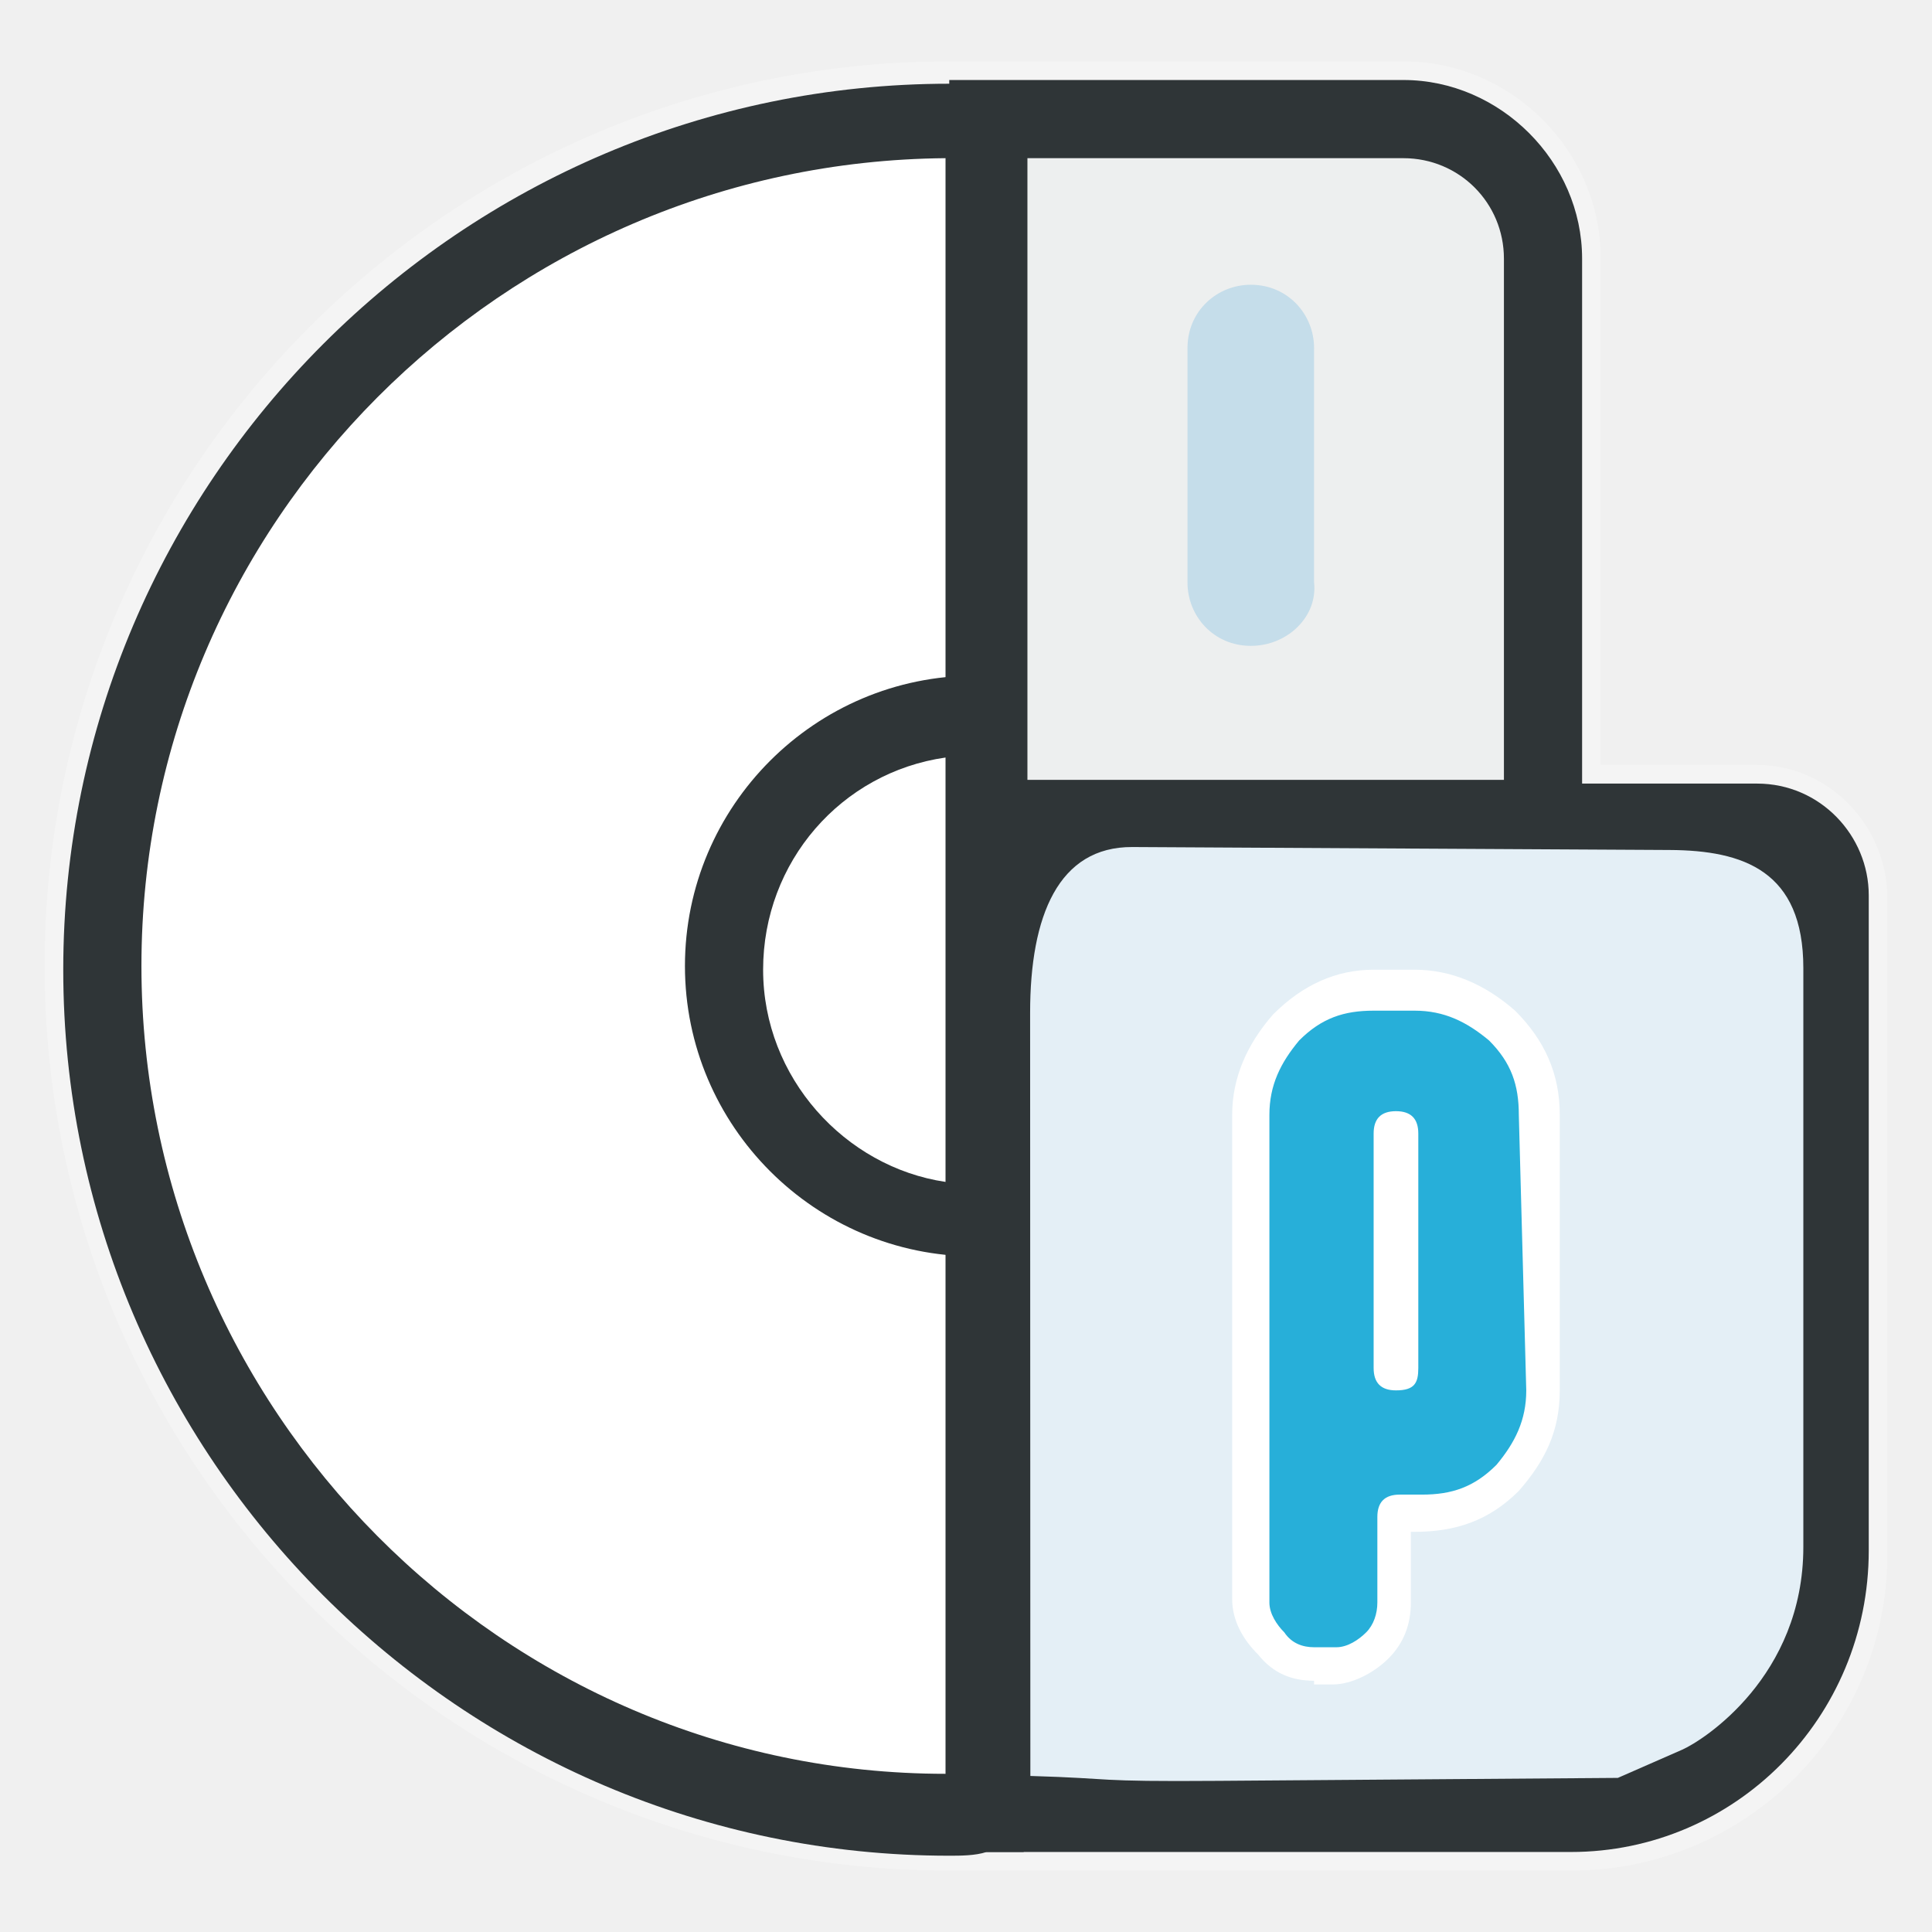
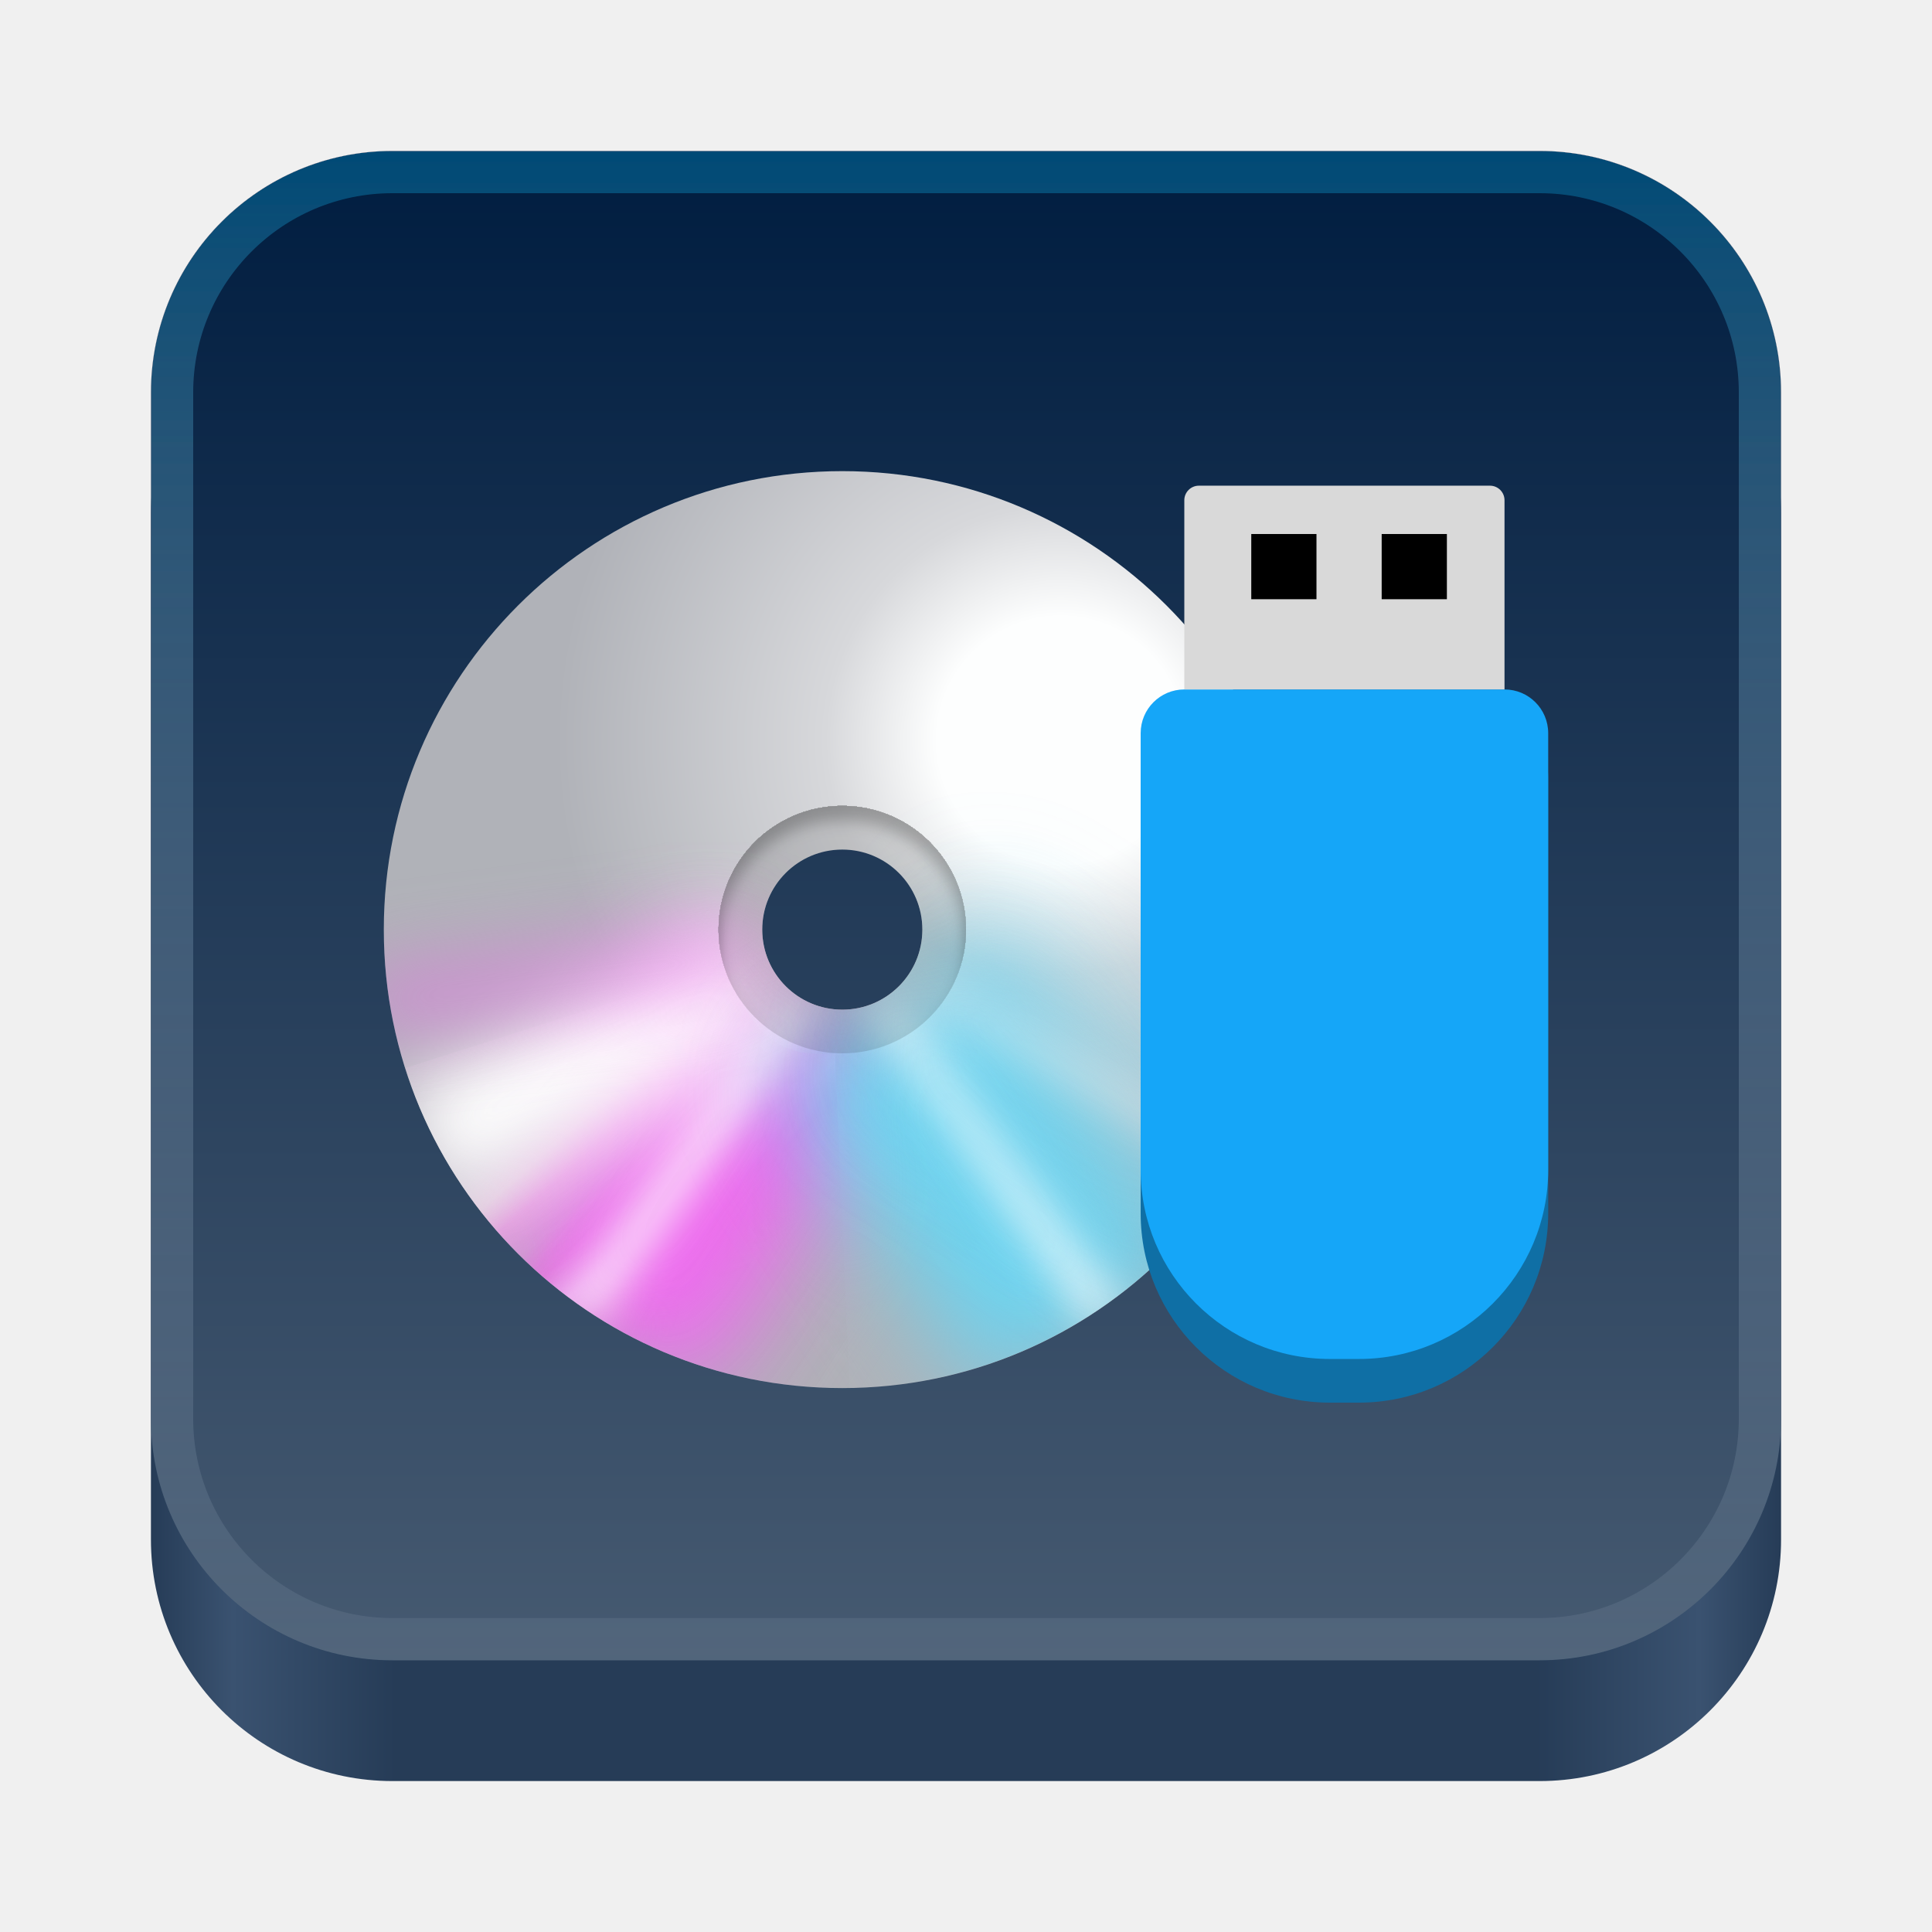
- <svg xmlns="http://www.w3.org/2000/svg" version="1.1" id="Layer_1" x="0px" y="0px" viewBox="0 0 64 64" style="enable-background:new 0 0 64 64;" xml:space="preserve">
-   <defs id="defs7">
-     <linearGradient id="SVGID_00000178168103916819199540000013946339910692155535_" gradientUnits="userSpaceOnUse" x1="-195.609" y1="-62.849" x2="-195.609" y2="-57.944" gradientTransform="matrix(1,0,0,-1,0,-121.5918)">
-       <stop offset="0" style="stop-color:#27AFD9" id="stop96" />
-       <stop offset="1" style="stop-color:#42BDD9" id="stop97" />
+ <svg xmlns="http://www.w3.org/2000/svg" width="64" height="64" viewBox="0 0 64 64" fill="none">
+   <rect x="5" y="9" width="54" height="50" rx="8" fill="url(#paint0_linear_2689_60599)" />
+   <rect x="5" y="5" width="54" height="50" rx="8" fill="url(#paint1_linear_2689_60599)" />
+   <rect x="5.7" y="5.7" width="52.6" height="48.6" rx="7.3" stroke="url(#paint2_linear_2689_60599)" stroke-width="1.4" style="mix-blend-mode:soft-light" />
+   <g clip-path="url(#clip0_2689_60599)">
+     <path fill-rule="evenodd" clip-rule="evenodd" d="M27.902 15.607C36.29 15.607 43.089 22.407 43.089 30.794C43.089 39.182 36.29 45.982 27.902 45.982C19.514 45.982 12.714 39.182 12.714 30.794C12.714 22.407 19.514 15.607 27.902 15.607ZM27.902 28.143C26.437 28.143 25.25 29.33 25.25 30.794C25.25 32.259 26.437 33.446 27.902 33.446C29.366 33.446 30.554 32.259 30.554 30.794C30.554 29.33 29.366 28.143 27.902 28.143Z" fill="url(#paint3_radial_2689_60599)" />
+     <mask id="mask0_2689_60599" style="mask-type:alpha" maskUnits="userSpaceOnUse" x="12" y="15" width="32" height="31">
+       <path fill-rule="evenodd" clip-rule="evenodd" d="M27.902 15.607C36.29 15.607 43.089 22.407 43.089 30.794C43.089 39.182 36.29 45.982 27.902 45.982C19.514 45.982 12.714 39.182 12.714 30.794C12.714 22.407 19.514 15.607 27.902 15.607ZM27.902 28.143C26.437 28.143 25.25 29.33 25.25 30.794C25.25 32.259 26.437 33.446 27.902 33.446C29.366 33.446 30.554 32.259 30.554 30.794C30.554 29.33 29.366 28.143 27.902 28.143Z" fill="url(#paint4_radial_2689_60599)" />
+     </mask>
+     <g mask="url(#mask0_2689_60599)">
+       <path opacity="0.5" d="M24.045 32L13.438 35.375C15.559 42.511 21.393 45.982 28.143 45.982L27.661 34.893C25.539 35.086 24.768 33.929 24.045 32Z" fill="url(#paint5_linear_2689_60599)" />
+       <g filter="url(#filter0_f_2689_60599)">
+         <line x1="26.603" y1="33.477" x2="19.564" y2="44.438" stroke="#EE6DEF" stroke-width="8.196" />
+       </g>
+       <g filter="url(#filter1_f_2689_60599)">
+         <line x1="26.633" y1="33.144" x2="19.062" y2="43.679" stroke="white" stroke-width="0.964" />
+       </g>
+       <g filter="url(#filter2_f_2689_60599)">
+         <line x1="24.77" y1="34.331" x2="13.944" y2="41.479" stroke="white" stroke-width="0.964" />
+       </g>
+       <g filter="url(#filter3_f_2689_60599)">
+         <line x1="25.435" y1="31.994" x2="13.944" y2="38.015" stroke="white" stroke-width="3.857" />
+       </g>
+       <g filter="url(#filter4_f_2689_60599)">
+         <line x1="24.834" y1="31.617" x2="11.968" y2="33.279" stroke="#EA70EB" stroke-opacity="0.5" stroke-width="2.411" />
+       </g>
+       <mask id="mask1_2689_60599" style="mask-type:alpha" maskUnits="userSpaceOnUse" x="12" y="15" width="32" height="31">
+         <path fill-rule="evenodd" clip-rule="evenodd" d="M27.902 15.607C19.514 15.607 12.714 22.407 12.714 30.794C12.714 39.182 19.514 45.982 27.902 45.982C36.29 45.982 43.09 39.182 43.09 30.794C43.09 22.407 36.29 15.607 27.902 15.607ZM27.902 28.143C29.366 28.143 30.554 29.33 30.554 30.794C30.554 32.259 29.366 33.446 27.902 33.446C26.438 33.446 25.25 32.259 25.25 30.794C25.25 29.33 26.438 28.143 27.902 28.143Z" fill="url(#paint6_radial_2689_60599)" />
+       </mask>
+       <g mask="url(#mask1_2689_60599)">
+         <g filter="url(#filter5_f_2689_60599)">
+           <line y1="-4.098" x2="13.027" y2="-4.098" transform="matrix(0.540311 0.841465 0.841465 -0.540311 32.6497 31.2622)" stroke="#6DD3EF" stroke-width="8.196" />
+         </g>
+         <g filter="url(#filter6_f_2689_60599)">
+           <line y1="-0.482" x2="12.973" y2="-0.482" transform="matrix(0.583556 0.812073 0.812073 -0.583556 29.563 32.8623)" stroke="white" stroke-width="0.964" />
+         </g>
+       </g>
+       <g opacity="0.4">
+         <mask id="mask2_2689_60599" style="mask-type:alpha" maskUnits="userSpaceOnUse" x="12" y="15" width="32" height="31">
+           <path fill-rule="evenodd" clip-rule="evenodd" d="M21.491 17.027C13.887 20.568 10.593 29.602 14.134 37.206C17.675 44.81 26.71 48.103 34.313 44.562C41.917 41.022 45.211 31.987 41.67 24.383C38.129 16.779 29.095 13.486 21.491 17.027ZM26.783 28.391C28.11 27.772 29.688 28.348 30.306 29.675C30.924 31.003 30.349 32.58 29.022 33.199C27.694 33.817 26.116 33.242 25.498 31.914C24.88 30.586 25.455 29.009 26.783 28.391Z" fill="url(#paint7_radial_2689_60599)" />
+         </mask>
+         <g mask="url(#mask2_2689_60599)">
+           <g opacity="0.9" filter="url(#filter7_f_2689_60599)">
+             <line y1="-4.098" x2="13.027" y2="-4.098" transform="matrix(0.845029 0.53472 0.53472 -0.845029 32.4036 29.2142)" stroke="#6DD3EF" stroke-opacity="0.9" stroke-width="8.196" />
+           </g>
+           <g opacity="0.9" filter="url(#filter8_f_2689_60599)">
+             <line y1="-0.482" x2="12.973" y2="-0.482" transform="matrix(0.871824 0.48982 0.48982 -0.871824 30.2806 31.9679)" stroke="white" stroke-width="0.964" />
+           </g>
+         </g>
+       </g>
+       <g filter="url(#filter9_i_2689_60599)">
+         <path d="M27.902 26.696C30.166 26.697 32 28.532 32 30.795C32 33.058 30.165 34.892 27.902 34.893C25.639 34.893 23.804 33.058 23.804 30.795C23.804 28.532 25.639 26.696 27.902 26.696ZM27.901 29.038C26.931 29.038 26.145 29.825 26.145 30.795C26.146 31.765 26.932 32.551 27.901 32.551C28.871 32.551 29.658 31.765 29.658 30.795C29.658 29.825 28.871 29.038 27.901 29.038Z" fill="black" fill-opacity="0.12" />
+       </g>
+     </g>
+   </g>
+   <path d="M37.786 25.732C37.786 24.933 38.433 24.286 39.232 24.286H49.839C50.638 24.286 51.286 24.933 51.286 25.732V40.196C51.286 43.658 48.479 46.464 45.018 46.464H44.053C40.592 46.464 37.786 43.658 37.786 40.196V25.732Z" fill="#0F6FA5" />
+   <path d="M37.786 24.286C37.786 23.487 38.433 22.839 39.232 22.839H49.839C50.638 22.839 51.286 23.487 51.286 24.286V38.75C51.286 42.212 48.479 45.018 45.018 45.018H44.053C40.592 45.018 37.786 42.212 37.786 38.75V24.286Z" fill="#15A6F8" />
+   <path d="M39.232 16.571C39.232 16.305 39.448 16.089 39.714 16.089H49.357C49.623 16.089 49.839 16.305 49.839 16.571V22.839H39.232V16.571Z" fill="#D9D9D9" />
+   <path d="M41.45 17.69H43.61V19.85H41.45V17.69Z" fill="black" />
+   <path d="M45.77 17.69H47.93V19.85H45.77V17.69Z" fill="black" />
+   <defs>
+     <filter id="filter0_f_2689_60599" x="12.741" y="27.887" width="20.685" height="22.14" filterUnits="userSpaceOnUse" color-interpolation-filters="sRGB">
+       <feFlood flood-opacity="0" result="BackgroundImageFix" />
+       <feBlend mode="normal" in="SourceGraphic" in2="BackgroundImageFix" result="shape" />
+       <feGaussianBlur stdDeviation="1.688" result="effect1_foregroundBlur_2689_60599" />
+     </filter>
+     <filter id="filter1_f_2689_60599" x="17.224" y="31.416" width="11.246" height="13.991" filterUnits="userSpaceOnUse" color-interpolation-filters="sRGB">
+       <feFlood flood-opacity="0" result="BackgroundImageFix" />
+       <feBlend mode="normal" in="SourceGraphic" in2="BackgroundImageFix" result="shape" />
+       <feGaussianBlur stdDeviation="0.723" result="effect1_foregroundBlur_2689_60599" />
+     </filter>
+     <filter id="filter2_f_2689_60599" x="11.268" y="31.518" width="16.179" height="12.774" filterUnits="userSpaceOnUse" color-interpolation-filters="sRGB">
+       <feFlood flood-opacity="0" result="BackgroundImageFix" />
+       <feBlend mode="normal" in="SourceGraphic" in2="BackgroundImageFix" result="shape" />
+       <feGaussianBlur stdDeviation="1.205" result="effect1_foregroundBlur_2689_60599" />
+     </filter>
+     <filter id="filter3_f_2689_60599" x="10.638" y="27.875" width="18.103" height="14.259" filterUnits="userSpaceOnUse" color-interpolation-filters="sRGB">
+       <feFlood flood-opacity="0" result="BackgroundImageFix" />
+       <feBlend mode="normal" in="SourceGraphic" in2="BackgroundImageFix" result="shape" />
+       <feGaussianBlur stdDeviation="1.205" result="effect1_foregroundBlur_2689_60599" />
+     </filter>
+     <filter id="filter4_f_2689_60599" x="9.403" y="28.011" width="17.997" height="8.874" filterUnits="userSpaceOnUse" color-interpolation-filters="sRGB">
+       <feFlood flood-opacity="0" result="BackgroundImageFix" />
+       <feBlend mode="normal" in="SourceGraphic" in2="BackgroundImageFix" result="shape" />
+       <feGaussianBlur stdDeviation="1.205" result="effect1_foregroundBlur_2689_60599" />
+     </filter>
+     <filter id="filter5_f_2689_60599" x="22.378" y="27.887" width="20.685" height="22.14" filterUnits="userSpaceOnUse" color-interpolation-filters="sRGB">
+       <feFlood flood-opacity="0" result="BackgroundImageFix" />
+       <feBlend mode="normal" in="SourceGraphic" in2="BackgroundImageFix" result="shape" />
+       <feGaussianBlur stdDeviation="1.688" result="effect1_foregroundBlur_2689_60599" />
+     </filter>
+     <filter id="filter6_f_2689_60599" x="27.334" y="31.416" width="11.246" height="13.991" filterUnits="userSpaceOnUse" color-interpolation-filters="sRGB">
+       <feFlood flood-opacity="0" result="BackgroundImageFix" />
+       <feBlend mode="normal" in="SourceGraphic" in2="BackgroundImageFix" result="shape" />
+       <feGaussianBlur stdDeviation="0.723" result="effect1_foregroundBlur_2689_60599" />
+     </filter>
+     <filter id="filter7_f_2689_60599" x="24.646" y="25.839" width="22.141" height="20.642" filterUnits="userSpaceOnUse" color-interpolation-filters="sRGB">
+       <feFlood flood-opacity="0" result="BackgroundImageFix" />
+       <feBlend mode="normal" in="SourceGraphic" in2="BackgroundImageFix" result="shape" />
+       <feGaussianBlur stdDeviation="1.688" result="effect1_foregroundBlur_2689_60599" />
+     </filter>
+     <filter id="filter8_f_2689_60599" x="28.362" y="30.521" width="14.675" height="10.088" filterUnits="userSpaceOnUse" color-interpolation-filters="sRGB">
+       <feFlood flood-opacity="0" result="BackgroundImageFix" />
+       <feBlend mode="normal" in="SourceGraphic" in2="BackgroundImageFix" result="shape" />
+       <feGaussianBlur stdDeviation="0.723" result="effect1_foregroundBlur_2689_60599" />
+     </filter>
+     <filter id="filter9_i_2689_60599" x="23.804" y="26.696" width="8.196" height="8.678" filterUnits="userSpaceOnUse" color-interpolation-filters="sRGB">
+       <feFlood flood-opacity="0" result="BackgroundImageFix" />
+       <feBlend mode="normal" in="SourceGraphic" in2="BackgroundImageFix" result="shape" />
+       <feColorMatrix in="SourceAlpha" type="matrix" values="0 0 0 0 0 0 0 0 0 0 0 0 0 0 0 0 0 0 127 0" result="hardAlpha" />
+       <feOffset dy="0.482" />
+       <feGaussianBlur stdDeviation="0.241" />
+       <feComposite in2="hardAlpha" operator="arithmetic" k2="-1" k3="1" />
+       <feColorMatrix type="matrix" values="0 0 0 0 0 0 0 0 0 0 0 0 0 0 0 0 0 0 0.25 0" />
+       <feBlend mode="normal" in2="shape" result="effect1_innerShadow_2689_60599" />
+     </filter>
+     <linearGradient id="paint0_linear_2689_60599" x1="5" y1="59" x2="59" y2="59" gradientUnits="userSpaceOnUse">
+       <stop stop-color="#263C57" />
+       <stop offset="0.05" stop-color="#3A5270" />
+       <stop offset="0.15" stop-color="#263C57" />
+       <stop offset="0.85" stop-color="#263C57" />
+       <stop offset="0.95" stop-color="#3A5270" />
+       <stop offset="1" stop-color="#263C57" />
    </linearGradient>
-     <style id="style1-6">.cls-1{fill:#9ca4a4;}.cls-2{fill:#aaacad;}.cls-3{fill:#d3d6d9;}.cls-4{fill:#2a6bb2;}.cls-5{fill:#2878ce;}.cls-6{fill:#393944;}.cls-7{fill:#4b4c58;}.cls-8{isolation:isolate;opacity:.2;}</style>
+     <linearGradient id="paint1_linear_2689_60599" x1="32" y1="5" x2="32" y2="55" gradientUnits="userSpaceOnUse">
+       <stop stop-color="#001D40" />
+       <stop offset="1" stop-color="#465A71" />
+     </linearGradient>
+     <linearGradient id="paint2_linear_2689_60599" x1="32" y1="1" x2="32" y2="61" gradientUnits="userSpaceOnUse">
+       <stop stop-color="white" stop-opacity="0.9" />
+       <stop offset="1" stop-color="white" stop-opacity="0.1" />
+     </linearGradient>
+     <radialGradient id="paint3_radial_2689_60599" cx="0" cy="0" r="1" gradientUnits="userSpaceOnUse" gradientTransform="translate(35.134 24.5267) rotate(135) scale(16.7054)">
+       <stop offset="0.245" stop-color="#FDFEFE" />
+       <stop offset="0.466" stop-color="#D7D8DB" />
+       <stop offset="1" stop-color="#B0B2B8" />
+     </radialGradient>
+     <radialGradient id="paint4_radial_2689_60599" cx="0" cy="0" r="1" gradientUnits="userSpaceOnUse" gradientTransform="translate(35.134 24.5267) rotate(135) scale(16.7054)">
+       <stop offset="0.245" stop-color="#FDFEFE" />
+       <stop offset="0.466" stop-color="#D7D8DB" />
+       <stop offset="1" stop-color="#B0B2B8" />
+     </radialGradient>
+     <linearGradient id="paint5_linear_2689_60599" x1="21.152" y1="33.929" x2="26.697" y2="40.196" gradientUnits="userSpaceOnUse">
+       <stop stop-color="#C2B8C8" stop-opacity="0.9" />
+       <stop offset="0.136" stop-color="#DCBACA" />
+       <stop offset="0.25" stop-color="#E058C7" />
+       <stop offset="0.38" stop-color="#A5A5A5" />
+       <stop offset="0.5" stop-color="#D160BC" />
+       <stop offset="0.625" stop-color="white" />
+       <stop offset="0.75" stop-color="#C267B1" />
+       <stop offset="1" stop-color="#A5A5A5" stop-opacity="0.2" />
+     </linearGradient>
+     <radialGradient id="paint6_radial_2689_60599" cx="0" cy="0" r="1" gradientUnits="userSpaceOnUse" gradientTransform="translate(20.6699 24.5267) rotate(45) scale(16.7054)">
+       <stop offset="0.245" stop-color="#FDFEFE" />
+       <stop offset="0.466" stop-color="#D7D8DB" />
+       <stop offset="1" stop-color="#B0B2B8" />
+     </radialGradient>
+     <radialGradient id="paint7_radial_2689_60599" cx="0" cy="0" r="1" gradientUnits="userSpaceOnUse" gradientTransform="translate(18.7001 28.1656) rotate(20.0298) scale(16.7054)">
+       <stop offset="0.245" stop-color="#FDFEFE" />
+       <stop offset="0.466" stop-color="#D7D8DB" />
+       <stop offset="1" stop-color="#B0B2B8" />
+     </radialGradient>
+     <clipPath id="clip0_2689_60599">
+       <rect width="30.375" height="30.375" fill="white" transform="translate(12.7144 15.6071)" />
+     </clipPath>
  </defs>
-   <style type="text/css" id="style1">
- 	.st0{fill:#FFFFFF;}
- 	.st1{fill:#B1D3DF;}
- 	.st2{fill:#30333A;}
- </style>
-   <g class="st34" id="g437-9" style="opacity:0.3;stroke-width:0.811;enable-background:new" transform="matrix(1.233178,0,0,1.233178,-374.1471,487.0426)">
-     <path class="st15" d="m 350.6,-374.4 h -4.2 V -388 c 0,-2.9 -2.4,-5.3 -5.3,-5.3 h -12.2 c -13.4,0 -24.3,10.9 -24.3,24.3 0,13.4 10.9,24.3 24.3,24.3 0.3,0 0.7,0 1,0 h 0.7 15 c 4.7,0 8.5,-3.8 8.5,-8.5 v -17.6 c 0,-2 -1.6,-3.6 -3.5,-3.6 z" id="path437-2" style="fill:#ffffff;stroke-width:0.811" />
-   </g>
-   <g class="st31" id="g439-6" style="stroke-width:0.811;enable-background:new" transform="matrix(1.233178,0,0,1.233178,-374.1471,487.0426)">
-     <path class="st15" d="m 329.9,-391.7 c -0.3,0 -0.6,0 -0.9,0 -12.6,0 -22.8,10.2 -22.8,22.8 0,12.6 10.2,22.8 22.8,22.8 0.3,0 0.6,0 0.9,0 z" id="path438-6" style="fill:#ffffff;stroke-width:0.811" />
-     <path class="st9" d="m 328.9,-345.1 c -13.1,0 -23.8,-10.7 -23.8,-23.8 0,-13.1 10.7,-23.8 23.8,-23.8 0.3,0 0.7,0 1,0 h 1 v 47.5 h -1 c -0.3,0.1 -0.7,0.1 -1,0.1 z m -0.1,-45.6 c -11.9,0.1 -21.6,9.8 -21.6,21.7 0,11.9 9.7,21.7 21.6,21.7 z" id="path439-4" style="fill:#2f3537;stroke-width:0.811" />
-   </g>
-   <g id="g442-0" transform="matrix(1.233178,0,0,1.233178,-374.1471,487.0426)" style="stroke-width:0.811">
-     <path class="st9" d="m 345.6,-346.2 h -15.7 v -26.6 h 20.7 c 1.1,0 2,0.9 2,2 v 17.6 c 0,3.8 -3.2,7 -7,7 z" id="path441-4" style="fill:#2f3537;stroke-width:0.811" />
-     <path class="st9" d="m 345.6,-345.2 h -16.7 v -28.7 h 21.7 c 1.7,0 3,1.4 3,3 v 17.6 c 0,4.5 -3.6,8.1 -8,8.1 z m -14.6,-2.1 h 14.6 c 3.3,0 6,-2.7 6,-6 v -17.6 c 0,-0.5 -0.4,-1 -1,-1 H 331 Z" id="path442-8" style="fill:#2f3537;stroke-width:0.811" />
-   </g>
-   <g id="g446-7" transform="matrix(1.233178,0,0,1.233178,-374.1471,487.0426)" style="stroke-width:0.811">
-     <path class="st15" d="m 329.9,-375.7 c -0.1,0 -0.2,0 -0.3,0 -3.7,0 -6.8,3 -6.8,6.8 0,3.8 3,6.8 6.8,6.8 0.1,0 0.2,0 0.3,0 z" id="path445-2" style="fill:#ffffff;stroke-width:0.811" />
-     <path class="st9" d="m 329.6,-361.2 c -4.3,0 -7.8,-3.5 -7.8,-7.8 0,-4.3 3.5,-7.8 7.8,-7.8 0.1,0 0.2,0 0.3,0 h 1 v 15.5 h -1 c -0.1,0.1 -0.2,0.1 -0.3,0.1 z m -0.8,-13.4 c -2.8,0.4 -4.9,2.8 -4.9,5.7 0,2.9 2.2,5.3 4.9,5.7 z" id="path446-2" style="fill:#2f3537;stroke-width:0.811" />
-   </g>
-   <g id="g448-6" transform="matrix(1.233178,0,0,1.233178,-374.1471,487.0426)" style="stroke-width:0.811">
-     <path class="st5" d="m 344.8,-372.9 h -14.9 v -18.8 h 11.2 c 2.1,0 3.7,1.7 3.7,3.7 z" id="path447-1" style="fill:#edefef;stroke-width:0.811" />
-     <path class="st9" d="m 345.9,-371.9 h -17 v -20.9 h 12.2 c 2.6,0 4.8,2.2 4.8,4.8 z M 331,-374 h 12.8 v -14 c 0,-1.5 -1.2,-2.7 -2.7,-2.7 H 331 Z" id="path448-0" style="fill:#2f3537;stroke-width:0.811" />
-   </g>
-   <g class="st41" id="g449-6" style="opacity:0.8;stroke-width:0.811;enable-background:new" transform="matrix(1.233178,0,0,1.233178,-374.1471,487.0426)">
-     <path class="st36" d="m 337,-377.6 v 0 c -1,0 -1.7,-0.8 -1.7,-1.7 v -6.3 c 0,-1 0.8,-1.7 1.7,-1.7 v 0 c 1,0 1.7,0.8 1.7,1.7 v 6.3 c 0.1,0.9 -0.7,1.7 -1.7,1.7 z" id="path449-1" style="fill:#bbd8e8;stroke-width:0.811" />
-   </g>
-   <path class="st10" d="m 40.368,58.993 13.225,-0.098 2.129,-0.933 c 0.696,-0.305 4.016,-2.422 4.016,-6.72 V 32.071 c 0,-3.223 -1.983,-3.901 -4.429,-3.914 l -17.796,-0.098 c -2.446,-0.013 -3.39,2.27 -3.389,5.493 l 0.008,25.279 c 2.925,0.085 1.94,0.194 6.237,0.162 z" id="path139" style="opacity:1;fill:#e4eff6;fill-opacity:1;stroke:none;stroke-width:1.328;stroke-opacity:1" />
-   <g class="st32" id="g4" style="opacity:0.3;stroke-width:1.345" transform="matrix(-0.8750068,0,0,-1.114379,50.81468,40.94542)">
-     <path class="st33" d="m 8.5,-79.1 3.9,-4.3 c -2.1,0.3 -3.9,2.1 -3.9,4.3 z" id="path1" style="fill:#bbd8e8;stroke-width:1.345" />
-     <path class="st33" d="m 36.8,-83.2 -25.5,28.1 c 0.3,0.2 0.7,0.3 1,0.3 0.1,0 0.3,0 0.3,0 0.1,0 0.2,0 0.3,0 h 3.6 l 23.1,-25.3 c -0.3,-1.6 -1.4,-2.7 -2.8,-3.1 z" id="path2" style="fill:#bbd8e8;stroke-width:1.345" />
-     <polygon class="st33" points="24.7,-54.8 39.9,-71.5 39.9,-76 20.7,-54.8 " id="polygon2" style="fill:#bbd8e8;stroke-width:1.345" />
-     <polygon class="st33" points="33.1,-54.8 39.9,-62.3 39.9,-65.5 30.1,-54.8 " id="polygon3" style="fill:#bbd8e8;stroke-width:1.345" />
-     <path class="st33" d="M 29.8,-83.4 8.5,-60 v 0.8 c 0,0.4 0.1,0.9 0.2,1.3 l 23.2,-25.5 z" id="path3" style="fill:#bbd8e8;stroke-width:1.345" />
-     <polygon class="st33" points="8.5,-67.8 22.7,-83.4 21.2,-83.4 8.5,-69.5 " id="polygon4" style="fill:#bbd8e8;stroke-width:1.345" />
-     <path class="st33" d="m 12.9,-83.4 c -0.2,0 -0.3,0 -0.5,0.1 L 8.5,-79 v 0.1 1.1 l 5.1,-5.6 z" id="path4" style="fill:#bbd8e8;stroke-width:1.345" />
-   </g>
-   <g id="g443-7" transform="matrix(1.233178,0,0,1.233178,-374.1471,487.0426)" style="stroke-width:0.811">
-     <path class="st15" d="m 338.7,-349.8 c -0.6,0 -1.1,-0.2 -1.5,-0.7 -0.4,-0.4 -0.7,-0.9 -0.7,-1.5 v -13 c 0,-1 0.4,-1.9 1.1,-2.7 0.8,-0.8 1.7,-1.2 2.7,-1.2 h 1.1 c 1,0 1.9,0.4 2.7,1.1 0.8,0.8 1.2,1.7 1.2,2.8 v 6.4 1 0 c 0,1.1 -0.4,1.9 -1.1,2.7 -0.8,0.8 -1.7,1.1 -2.8,1.1 h -0.1 v 1.9 c 0,0.6 -0.2,1.1 -0.6,1.5 -0.4,0.4 -1,0.7 -1.5,0.7 h -0.5 z" id="path443-1" style="fill:#ffffff;stroke-width:0.811" />
-   </g>
-   <g id="path4497_00000054968066180883535670000006101949658215066498_-7" transform="matrix(1.233178,0,0,1.233178,-374.1471,487.0426)" style="stroke-width:0.811">
-     <path class="st24" d="m 344.4,-357.6 c 0,0.8 -0.3,1.4 -0.8,2 -0.6,0.6 -1.2,0.8 -2,0.8 H 341 c -0.4,0 -0.6,0.2 -0.6,0.6 v 2.3 c 0,0.3 -0.1,0.6 -0.3,0.8 -0.2,0.2 -0.5,0.4 -0.8,0.4 h -0.6 c -0.3,0 -0.6,-0.1 -0.8,-0.4 -0.2,-0.2 -0.4,-0.5 -0.4,-0.8 V -365 c 0,-0.8 0.3,-1.4 0.8,-2 0.6,-0.6 1.2,-0.8 2,-0.8 h 1.1 c 0.8,0 1.4,0.3 2,0.8 0.6,0.6 0.8,1.2 0.8,2 z m -2.9,-0.6 v -6.3 c 0,-0.4 -0.2,-0.6 -0.6,-0.6 -0.4,0 -0.6,0.2 -0.6,0.6 v 6.3 c 0,0.4 0.2,0.6 0.6,0.6 0.5,0 0.6,-0.2 0.6,-0.6 z" id="path444-2" style="fill:#27afd9;stroke-width:0.811" />
-   </g>
</svg>
